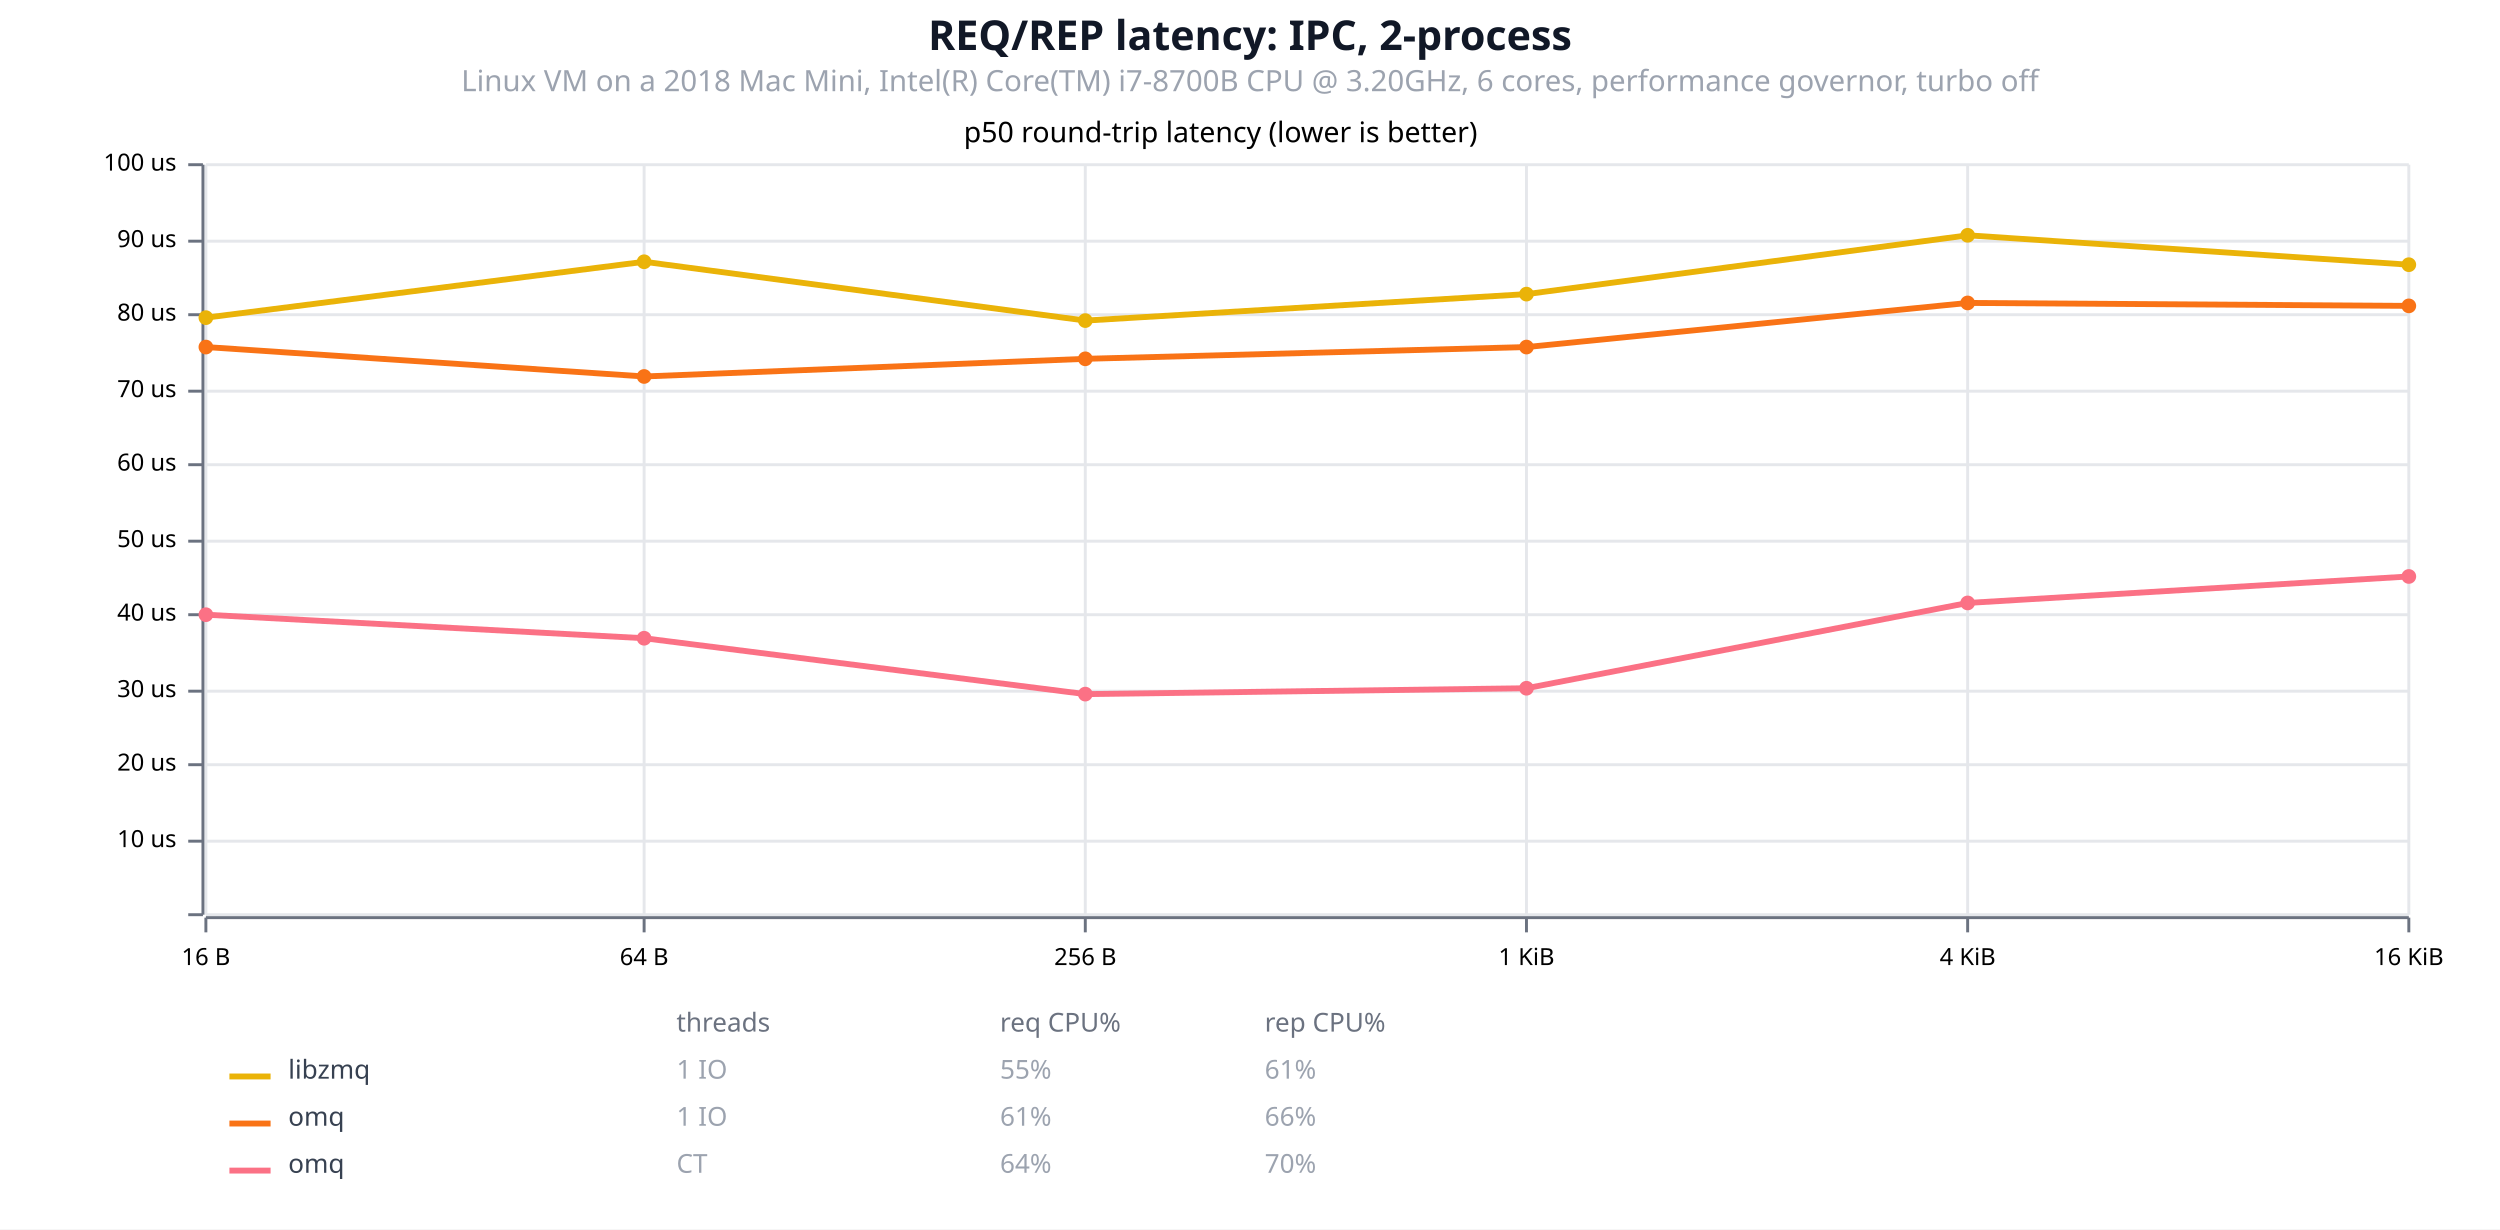
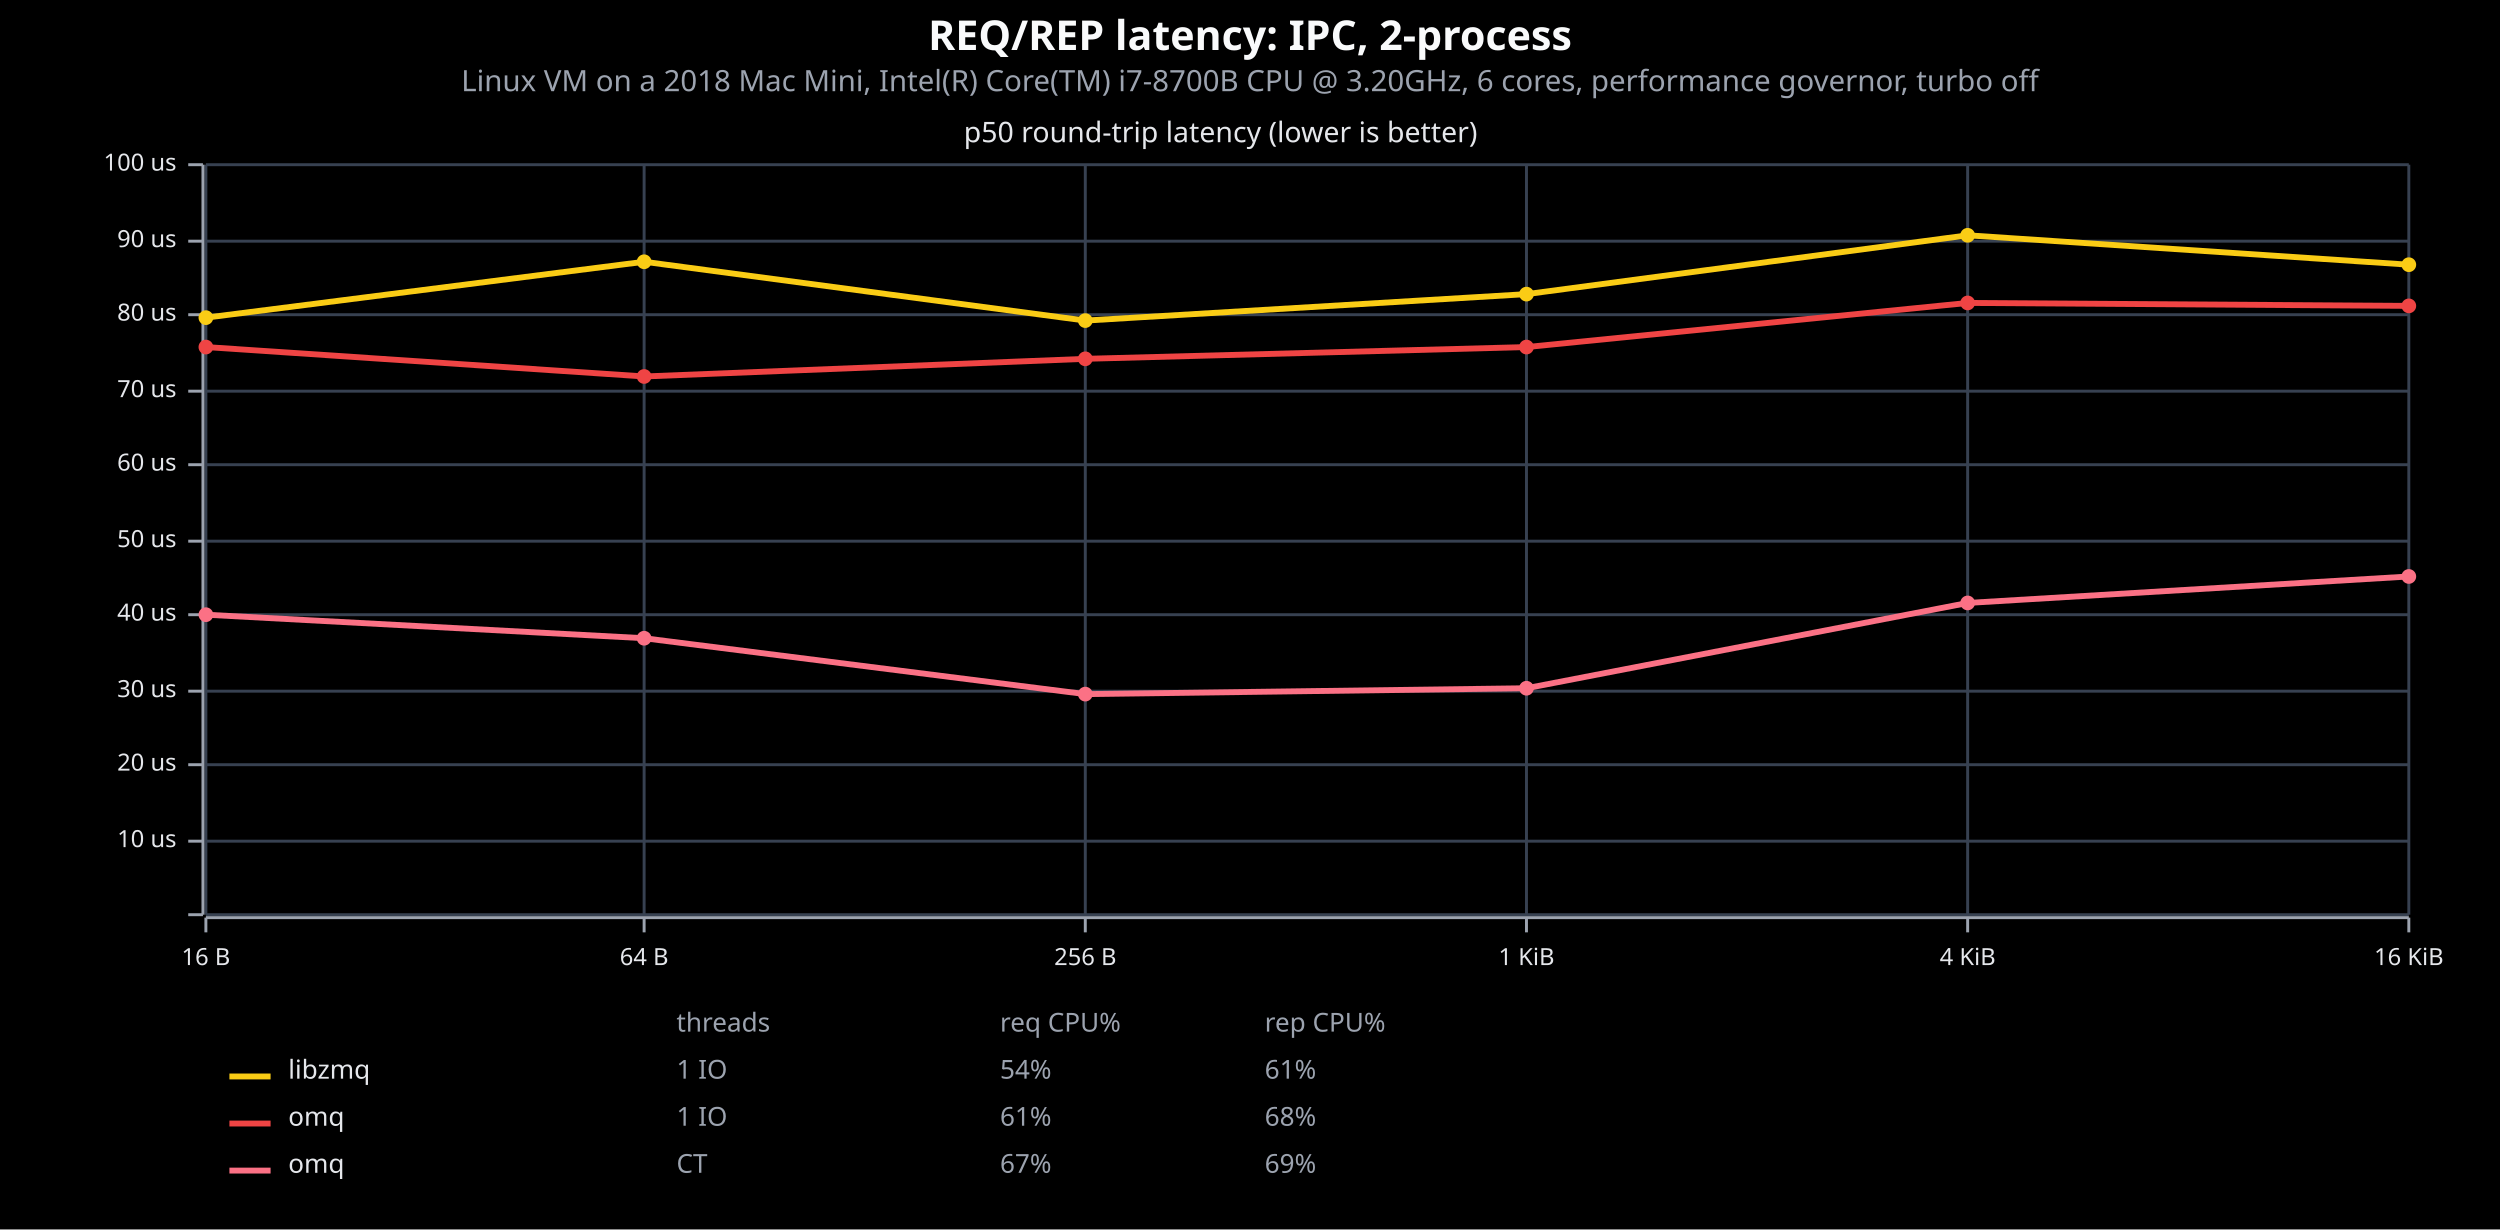
<svg xmlns="http://www.w3.org/2000/svg" viewBox="0 0 850 418" font-family="system-ui, -apple-system, sans-serif">
-   <rect x="0" y="0" width="850" height="418" opacity="1" fill="#FFFFFF" stroke="none" />
-   <text x="425" y="17" text-anchor="middle" font-family="sans-serif" font-size="14" font-weight="bold" fill="#111827">REQ/REP latency: IPC, 2-process</text>
-   <text x="425" y="31" text-anchor="middle" font-family="sans-serif" font-size="10" fill="#9ca3af">Linux VM on a 2018 Mac Mini, Intel(R) Core(TM) i7-8700B CPU @ 3.20GHz, 6 cores, performance governor, turbo off</text>
-   <text x="415" y="41" dy="0.76em" text-anchor="middle" font-family="sans-serif" font-size="9.677" opacity="1" fill="#000000">
+   <rect x="0" y="0" width="850" height="418" opacity="1" fill="#000000" stroke="none" />
+   <text x="425" y="17" text-anchor="middle" font-family="sans-serif" font-size="14" font-weight="bold" fill="#F9FAFB">REQ/REP latency: IPC, 2-process</text>
+   <text x="425" y="31" text-anchor="middle" font-family="sans-serif" font-size="10" fill="#9CA3AF">Linux VM on a 2018 Mac Mini, Intel(R) Core(TM) i7-8700B CPU @ 3.20GHz, 6 cores, performance governor, turbo off</text>
+   <text x="415" y="41" dy="0.76em" text-anchor="middle" font-family="sans-serif" font-size="9.677" opacity="1" fill="#E5E7EB">
p50 round-trip latency (lower is better)
</text>
-   <line opacity="1" stroke="#E5E7EB" stroke-width="1" x1="70" y1="311" x2="70" y2="56" />
-   <line opacity="1" stroke="#E5E7EB" stroke-width="1" x1="219" y1="311" x2="219" y2="56" />
-   <line opacity="1" stroke="#E5E7EB" stroke-width="1" x1="369" y1="311" x2="369" y2="56" />
-   <line opacity="1" stroke="#E5E7EB" stroke-width="1" x1="519" y1="311" x2="519" y2="56" />
-   <line opacity="1" stroke="#E5E7EB" stroke-width="1" x1="669" y1="311" x2="669" y2="56" />
-   <line opacity="1" stroke="#E5E7EB" stroke-width="1" x1="819" y1="311" x2="819" y2="56" />
-   <line opacity="1" stroke="#E5E7EB" stroke-width="1" x1="70" y1="311" x2="819" y2="311" />
-   <line opacity="1" stroke="#E5E7EB" stroke-width="1" x1="70" y1="286" x2="819" y2="286" />
-   <line opacity="1" stroke="#E5E7EB" stroke-width="1" x1="70" y1="260" x2="819" y2="260" />
-   <line opacity="1" stroke="#E5E7EB" stroke-width="1" x1="70" y1="235" x2="819" y2="235" />
-   <line opacity="1" stroke="#E5E7EB" stroke-width="1" x1="70" y1="209" x2="819" y2="209" />
-   <line opacity="1" stroke="#E5E7EB" stroke-width="1" x1="70" y1="184" x2="819" y2="184" />
-   <line opacity="1" stroke="#E5E7EB" stroke-width="1" x1="70" y1="158" x2="819" y2="158" />
-   <line opacity="1" stroke="#E5E7EB" stroke-width="1" x1="70" y1="133" x2="819" y2="133" />
-   <line opacity="1" stroke="#E5E7EB" stroke-width="1" x1="70" y1="107" x2="819" y2="107" />
-   <line opacity="1" stroke="#E5E7EB" stroke-width="1" x1="70" y1="82" x2="819" y2="82" />
-   <line opacity="1" stroke="#E5E7EB" stroke-width="1" x1="70" y1="56" x2="819" y2="56" />
-   <polyline fill="none" opacity="1" stroke="#6B7280" stroke-width="1" points="69,56 69,311 " />
-   <text x="60" y="311" dy="0.5ex" text-anchor="end" font-family="sans-serif" font-size="8.065" opacity="1" fill="#000000">
+   <line opacity="1" stroke="#374151" stroke-width="1" x1="70" y1="311" x2="70" y2="56" />
+   <line opacity="1" stroke="#374151" stroke-width="1" x1="219" y1="311" x2="219" y2="56" />
+   <line opacity="1" stroke="#374151" stroke-width="1" x1="369" y1="311" x2="369" y2="56" />
+   <line opacity="1" stroke="#374151" stroke-width="1" x1="519" y1="311" x2="519" y2="56" />
+   <line opacity="1" stroke="#374151" stroke-width="1" x1="669" y1="311" x2="669" y2="56" />
+   <line opacity="1" stroke="#374151" stroke-width="1" x1="819" y1="311" x2="819" y2="56" />
+   <line opacity="1" stroke="#374151" stroke-width="1" x1="70" y1="311" x2="819" y2="311" />
+   <line opacity="1" stroke="#374151" stroke-width="1" x1="70" y1="286" x2="819" y2="286" />
+   <line opacity="1" stroke="#374151" stroke-width="1" x1="70" y1="260" x2="819" y2="260" />
+   <line opacity="1" stroke="#374151" stroke-width="1" x1="70" y1="235" x2="819" y2="235" />
+   <line opacity="1" stroke="#374151" stroke-width="1" x1="70" y1="209" x2="819" y2="209" />
+   <line opacity="1" stroke="#374151" stroke-width="1" x1="70" y1="184" x2="819" y2="184" />
+   <line opacity="1" stroke="#374151" stroke-width="1" x1="70" y1="158" x2="819" y2="158" />
+   <line opacity="1" stroke="#374151" stroke-width="1" x1="70" y1="133" x2="819" y2="133" />
+   <line opacity="1" stroke="#374151" stroke-width="1" x1="70" y1="107" x2="819" y2="107" />
+   <line opacity="1" stroke="#374151" stroke-width="1" x1="70" y1="82" x2="819" y2="82" />
+   <line opacity="1" stroke="#374151" stroke-width="1" x1="70" y1="56" x2="819" y2="56" />
+   <polyline fill="none" opacity="1" stroke="#9CA3AF" stroke-width="1" points="69,56 69,311 " />
+   <text x="60" y="311" dy="0.5ex" text-anchor="end" font-family="sans-serif" font-size="8.065" opacity="1" fill="#E5E7EB">

</text>
-   <polyline fill="none" opacity="1" stroke="#6B7280" stroke-width="1" points="64,311 69,311 " />
-   <text x="60" y="286" dy="0.5ex" text-anchor="end" font-family="sans-serif" font-size="8.065" opacity="1" fill="#000000">
+   <polyline fill="none" opacity="1" stroke="#9CA3AF" stroke-width="1" points="64,311 69,311 " />
+   <text x="60" y="286" dy="0.5ex" text-anchor="end" font-family="sans-serif" font-size="8.065" opacity="1" fill="#E5E7EB">
10 us
</text>
-   <polyline fill="none" opacity="1" stroke="#6B7280" stroke-width="1" points="64,286 69,286 " />
-   <text x="60" y="260" dy="0.5ex" text-anchor="end" font-family="sans-serif" font-size="8.065" opacity="1" fill="#000000">
+   <polyline fill="none" opacity="1" stroke="#9CA3AF" stroke-width="1" points="64,286 69,286 " />
+   <text x="60" y="260" dy="0.5ex" text-anchor="end" font-family="sans-serif" font-size="8.065" opacity="1" fill="#E5E7EB">
20 us
</text>
-   <polyline fill="none" opacity="1" stroke="#6B7280" stroke-width="1" points="64,260 69,260 " />
-   <text x="60" y="235" dy="0.5ex" text-anchor="end" font-family="sans-serif" font-size="8.065" opacity="1" fill="#000000">
+   <polyline fill="none" opacity="1" stroke="#9CA3AF" stroke-width="1" points="64,260 69,260 " />
+   <text x="60" y="235" dy="0.5ex" text-anchor="end" font-family="sans-serif" font-size="8.065" opacity="1" fill="#E5E7EB">
30 us
</text>
-   <polyline fill="none" opacity="1" stroke="#6B7280" stroke-width="1" points="64,235 69,235 " />
-   <text x="60" y="209" dy="0.5ex" text-anchor="end" font-family="sans-serif" font-size="8.065" opacity="1" fill="#000000">
+   <polyline fill="none" opacity="1" stroke="#9CA3AF" stroke-width="1" points="64,235 69,235 " />
+   <text x="60" y="209" dy="0.5ex" text-anchor="end" font-family="sans-serif" font-size="8.065" opacity="1" fill="#E5E7EB">
40 us
</text>
-   <polyline fill="none" opacity="1" stroke="#6B7280" stroke-width="1" points="64,209 69,209 " />
-   <text x="60" y="184" dy="0.5ex" text-anchor="end" font-family="sans-serif" font-size="8.065" opacity="1" fill="#000000">
+   <polyline fill="none" opacity="1" stroke="#9CA3AF" stroke-width="1" points="64,209 69,209 " />
+   <text x="60" y="184" dy="0.5ex" text-anchor="end" font-family="sans-serif" font-size="8.065" opacity="1" fill="#E5E7EB">
50 us
</text>
-   <polyline fill="none" opacity="1" stroke="#6B7280" stroke-width="1" points="64,184 69,184 " />
-   <text x="60" y="158" dy="0.5ex" text-anchor="end" font-family="sans-serif" font-size="8.065" opacity="1" fill="#000000">
+   <polyline fill="none" opacity="1" stroke="#9CA3AF" stroke-width="1" points="64,184 69,184 " />
+   <text x="60" y="158" dy="0.5ex" text-anchor="end" font-family="sans-serif" font-size="8.065" opacity="1" fill="#E5E7EB">
60 us
</text>
-   <polyline fill="none" opacity="1" stroke="#6B7280" stroke-width="1" points="64,158 69,158 " />
-   <text x="60" y="133" dy="0.5ex" text-anchor="end" font-family="sans-serif" font-size="8.065" opacity="1" fill="#000000">
+   <polyline fill="none" opacity="1" stroke="#9CA3AF" stroke-width="1" points="64,158 69,158 " />
+   <text x="60" y="133" dy="0.5ex" text-anchor="end" font-family="sans-serif" font-size="8.065" opacity="1" fill="#E5E7EB">
70 us
</text>
-   <polyline fill="none" opacity="1" stroke="#6B7280" stroke-width="1" points="64,133 69,133 " />
-   <text x="60" y="107" dy="0.5ex" text-anchor="end" font-family="sans-serif" font-size="8.065" opacity="1" fill="#000000">
+   <polyline fill="none" opacity="1" stroke="#9CA3AF" stroke-width="1" points="64,133 69,133 " />
+   <text x="60" y="107" dy="0.5ex" text-anchor="end" font-family="sans-serif" font-size="8.065" opacity="1" fill="#E5E7EB">
80 us
</text>
-   <polyline fill="none" opacity="1" stroke="#6B7280" stroke-width="1" points="64,107 69,107 " />
-   <text x="60" y="82" dy="0.5ex" text-anchor="end" font-family="sans-serif" font-size="8.065" opacity="1" fill="#000000">
+   <polyline fill="none" opacity="1" stroke="#9CA3AF" stroke-width="1" points="64,107 69,107 " />
+   <text x="60" y="82" dy="0.5ex" text-anchor="end" font-family="sans-serif" font-size="8.065" opacity="1" fill="#E5E7EB">
90 us
</text>
-   <polyline fill="none" opacity="1" stroke="#6B7280" stroke-width="1" points="64,82 69,82 " />
-   <text x="60" y="56" dy="0.5ex" text-anchor="end" font-family="sans-serif" font-size="8.065" opacity="1" fill="#000000">
+   <polyline fill="none" opacity="1" stroke="#9CA3AF" stroke-width="1" points="64,82 69,82 " />
+   <text x="60" y="56" dy="0.5ex" text-anchor="end" font-family="sans-serif" font-size="8.065" opacity="1" fill="#E5E7EB">
100 us
</text>
-   <polyline fill="none" opacity="1" stroke="#6B7280" stroke-width="1" points="64,56 69,56 " />
-   <polyline fill="none" opacity="1" stroke="#6B7280" stroke-width="1" points="70,312 819,312 " />
-   <text x="70" y="322" dy="0.76em" text-anchor="middle" font-family="sans-serif" font-size="8.065" opacity="1" fill="#000000">
+   <polyline fill="none" opacity="1" stroke="#9CA3AF" stroke-width="1" points="64,56 69,56 " />
+   <polyline fill="none" opacity="1" stroke="#9CA3AF" stroke-width="1" points="70,312 819,312 " />
+   <text x="70" y="322" dy="0.76em" text-anchor="middle" font-family="sans-serif" font-size="8.065" opacity="1" fill="#E5E7EB">
16 B
</text>
-   <polyline fill="none" opacity="1" stroke="#6B7280" stroke-width="1" points="70,312 70,317 " />
-   <text x="219" y="322" dy="0.76em" text-anchor="middle" font-family="sans-serif" font-size="8.065" opacity="1" fill="#000000">
+   <polyline fill="none" opacity="1" stroke="#9CA3AF" stroke-width="1" points="70,312 70,317 " />
+   <text x="219" y="322" dy="0.76em" text-anchor="middle" font-family="sans-serif" font-size="8.065" opacity="1" fill="#E5E7EB">
64 B
</text>
-   <polyline fill="none" opacity="1" stroke="#6B7280" stroke-width="1" points="219,312 219,317 " />
-   <text x="369" y="322" dy="0.76em" text-anchor="middle" font-family="sans-serif" font-size="8.065" opacity="1" fill="#000000">
+   <polyline fill="none" opacity="1" stroke="#9CA3AF" stroke-width="1" points="219,312 219,317 " />
+   <text x="369" y="322" dy="0.76em" text-anchor="middle" font-family="sans-serif" font-size="8.065" opacity="1" fill="#E5E7EB">
256 B
</text>
-   <polyline fill="none" opacity="1" stroke="#6B7280" stroke-width="1" points="369,312 369,317 " />
-   <text x="519" y="322" dy="0.76em" text-anchor="middle" font-family="sans-serif" font-size="8.065" opacity="1" fill="#000000">
+   <polyline fill="none" opacity="1" stroke="#9CA3AF" stroke-width="1" points="369,312 369,317 " />
+   <text x="519" y="322" dy="0.76em" text-anchor="middle" font-family="sans-serif" font-size="8.065" opacity="1" fill="#E5E7EB">
1 KiB
</text>
-   <polyline fill="none" opacity="1" stroke="#6B7280" stroke-width="1" points="519,312 519,317 " />
-   <text x="669" y="322" dy="0.76em" text-anchor="middle" font-family="sans-serif" font-size="8.065" opacity="1" fill="#000000">
+   <polyline fill="none" opacity="1" stroke="#9CA3AF" stroke-width="1" points="519,312 519,317 " />
+   <text x="669" y="322" dy="0.76em" text-anchor="middle" font-family="sans-serif" font-size="8.065" opacity="1" fill="#E5E7EB">
4 KiB
</text>
-   <polyline fill="none" opacity="1" stroke="#6B7280" stroke-width="1" points="669,312 669,317 " />
-   <text x="819" y="322" dy="0.76em" text-anchor="middle" font-family="sans-serif" font-size="8.065" opacity="1" fill="#000000">
+   <polyline fill="none" opacity="1" stroke="#9CA3AF" stroke-width="1" points="669,312 669,317 " />
+   <text x="819" y="322" dy="0.76em" text-anchor="middle" font-family="sans-serif" font-size="8.065" opacity="1" fill="#E5E7EB">
16 KiB
</text>
-   <polyline fill="none" opacity="1" stroke="#6B7280" stroke-width="1" points="819,312 819,317 " />
-   <polyline fill="none" opacity="1" stroke="#EAB308" stroke-width="2" points="70,108 219,89 369,109 519,100 669,80 819,90 " />
-   <circle cx="70" cy="108" r="2.5" opacity="1" fill="#EAB308" stroke="none" stroke-width="1" />
-   <circle cx="219" cy="89" r="2.5" opacity="1" fill="#EAB308" stroke="none" stroke-width="1" />
-   <circle cx="369" cy="109" r="2.5" opacity="1" fill="#EAB308" stroke="none" stroke-width="1" />
-   <circle cx="519" cy="100" r="2.5" opacity="1" fill="#EAB308" stroke="none" stroke-width="1" />
-   <circle cx="669" cy="80" r="2.5" opacity="1" fill="#EAB308" stroke="none" stroke-width="1" />
-   <circle cx="819" cy="90" r="2.5" opacity="1" fill="#EAB308" stroke="none" stroke-width="1" />
-   <polyline fill="none" opacity="1" stroke="#F97316" stroke-width="2" points="70,118 219,128 369,122 519,118 669,103 819,104 " />
-   <circle cx="70" cy="118" r="2.5" opacity="1" fill="#F97316" stroke="none" stroke-width="1" />
-   <circle cx="219" cy="128" r="2.5" opacity="1" fill="#F97316" stroke="none" stroke-width="1" />
-   <circle cx="369" cy="122" r="2.5" opacity="1" fill="#F97316" stroke="none" stroke-width="1" />
-   <circle cx="519" cy="118" r="2.5" opacity="1" fill="#F97316" stroke="none" stroke-width="1" />
-   <circle cx="669" cy="103" r="2.5" opacity="1" fill="#F97316" stroke="none" stroke-width="1" />
-   <circle cx="819" cy="104" r="2.5" opacity="1" fill="#F97316" stroke="none" stroke-width="1" />
+   <polyline fill="none" opacity="1" stroke="#9CA3AF" stroke-width="1" points="819,312 819,317 " />
+   <polyline fill="none" opacity="1" stroke="#FACC15" stroke-width="2" points="70,108 219,89 369,109 519,100 669,80 819,90 " />
+   <circle cx="70" cy="108" r="2.5" opacity="1" fill="#FACC15" stroke="none" stroke-width="1" />
+   <circle cx="219" cy="89" r="2.5" opacity="1" fill="#FACC15" stroke="none" stroke-width="1" />
+   <circle cx="369" cy="109" r="2.5" opacity="1" fill="#FACC15" stroke="none" stroke-width="1" />
+   <circle cx="519" cy="100" r="2.5" opacity="1" fill="#FACC15" stroke="none" stroke-width="1" />
+   <circle cx="669" cy="80" r="2.5" opacity="1" fill="#FACC15" stroke="none" stroke-width="1" />
+   <circle cx="819" cy="90" r="2.5" opacity="1" fill="#FACC15" stroke="none" stroke-width="1" />
+   <polyline fill="none" opacity="1" stroke="#EF4444" stroke-width="2" points="70,118 219,128 369,122 519,118 669,103 819,104 " />
+   <circle cx="70" cy="118" r="2.5" opacity="1" fill="#EF4444" stroke="none" stroke-width="1" />
+   <circle cx="219" cy="128" r="2.5" opacity="1" fill="#EF4444" stroke="none" stroke-width="1" />
+   <circle cx="369" cy="122" r="2.5" opacity="1" fill="#EF4444" stroke="none" stroke-width="1" />
+   <circle cx="519" cy="118" r="2.5" opacity="1" fill="#EF4444" stroke="none" stroke-width="1" />
+   <circle cx="669" cy="103" r="2.5" opacity="1" fill="#EF4444" stroke="none" stroke-width="1" />
+   <circle cx="819" cy="104" r="2.5" opacity="1" fill="#EF4444" stroke="none" stroke-width="1" />
  <polyline fill="none" opacity="1" stroke="#FB7185" stroke-width="2" points="70,209 219,217 369,236 519,234 669,205 819,196 " />
  <circle cx="70" cy="209" r="2.5" opacity="1" fill="#FB7185" stroke="none" stroke-width="1" />
  <circle cx="219" cy="217" r="2.5" opacity="1" fill="#FB7185" stroke="none" stroke-width="1" />
  <circle cx="369" cy="236" r="2.5" opacity="1" fill="#FB7185" stroke="none" stroke-width="1" />
  <circle cx="519" cy="234" r="2.5" opacity="1" fill="#FB7185" stroke="none" stroke-width="1" />
  <circle cx="669" cy="205" r="2.5" opacity="1" fill="#FB7185" stroke="none" stroke-width="1" />
  <circle cx="819" cy="196" r="2.5" opacity="1" fill="#FB7185" stroke="none" stroke-width="1" />
-   <text x="230" y="344" dy="0.76em" text-anchor="start" font-family="sans-serif" font-size="8.871" opacity="1" fill="#6B7280">
+   <text x="230" y="344" dy="0.76em" text-anchor="start" font-family="sans-serif" font-size="8.871" opacity="1" fill="#9CA3AF">
threads
</text>
-   <text x="340" y="344" dy="0.76em" text-anchor="start" font-family="sans-serif" font-size="8.871" opacity="1" fill="#6B7280">
+   <text x="340" y="344" dy="0.76em" text-anchor="start" font-family="sans-serif" font-size="8.871" opacity="1" fill="#9CA3AF">
req CPU%
</text>
-   <text x="430" y="344" dy="0.76em" text-anchor="start" font-family="sans-serif" font-size="8.871" opacity="1" fill="#6B7280">
+   <text x="430" y="344" dy="0.76em" text-anchor="start" font-family="sans-serif" font-size="8.871" opacity="1" fill="#9CA3AF">
rep CPU%
</text>
-   <polyline fill="none" opacity="1" stroke="#EAB308" stroke-width="2" points="78,366 92,366 " />
-   <text x="98" y="360" dy="0.76em" text-anchor="start" font-family="sans-serif" font-size="8.871" opacity="1" fill="#374151">
+   <polyline fill="none" opacity="1" stroke="#FACC15" stroke-width="2" points="78,366 92,366 " />
+   <text x="98" y="360" dy="0.76em" text-anchor="start" font-family="sans-serif" font-size="8.871" opacity="1" fill="#E5E7EB">
libzmq
</text>
  <text x="230" y="360" dy="0.76em" text-anchor="start" font-family="sans-serif" font-size="8.871" opacity="1" fill="#9CA3AF">
1 IO
</text>
  <text x="340" y="360" dy="0.76em" text-anchor="start" font-family="sans-serif" font-size="8.871" opacity="1" fill="#9CA3AF">
- 55%
+ 54%
</text>
  <text x="430" y="360" dy="0.76em" text-anchor="start" font-family="sans-serif" font-size="8.871" opacity="1" fill="#9CA3AF">
61%
</text>
-   <polyline fill="none" opacity="1" stroke="#F97316" stroke-width="2" points="78,382 92,382 " />
-   <text x="98" y="376" dy="0.76em" text-anchor="start" font-family="sans-serif" font-size="8.871" opacity="1" fill="#374151">
+   <polyline fill="none" opacity="1" stroke="#EF4444" stroke-width="2" points="78,382 92,382 " />
+   <text x="98" y="376" dy="0.76em" text-anchor="start" font-family="sans-serif" font-size="8.871" opacity="1" fill="#E5E7EB">
omq
</text>
  <text x="230" y="376" dy="0.76em" text-anchor="start" font-family="sans-serif" font-size="8.871" opacity="1" fill="#9CA3AF">
1 IO
</text>
  <text x="340" y="376" dy="0.76em" text-anchor="start" font-family="sans-serif" font-size="8.871" opacity="1" fill="#9CA3AF">
61%
</text>
  <text x="430" y="376" dy="0.76em" text-anchor="start" font-family="sans-serif" font-size="8.871" opacity="1" fill="#9CA3AF">
- 66%
+ 68%
</text>
  <polyline fill="none" opacity="1" stroke="#FB7185" stroke-width="2" points="78,398 92,398 " />
-   <text x="98" y="392" dy="0.76em" text-anchor="start" font-family="sans-serif" font-size="8.871" opacity="1" fill="#374151">
+   <text x="98" y="392" dy="0.76em" text-anchor="start" font-family="sans-serif" font-size="8.871" opacity="1" fill="#E5E7EB">
omq
</text>
  <text x="230" y="392" dy="0.76em" text-anchor="start" font-family="sans-serif" font-size="8.871" opacity="1" fill="#9CA3AF">
CT
</text>
  <text x="340" y="392" dy="0.76em" text-anchor="start" font-family="sans-serif" font-size="8.871" opacity="1" fill="#9CA3AF">
- 64%
+ 67%
</text>
  <text x="430" y="392" dy="0.76em" text-anchor="start" font-family="sans-serif" font-size="8.871" opacity="1" fill="#9CA3AF">
- 70%
+ 69%
</text>
</svg>
